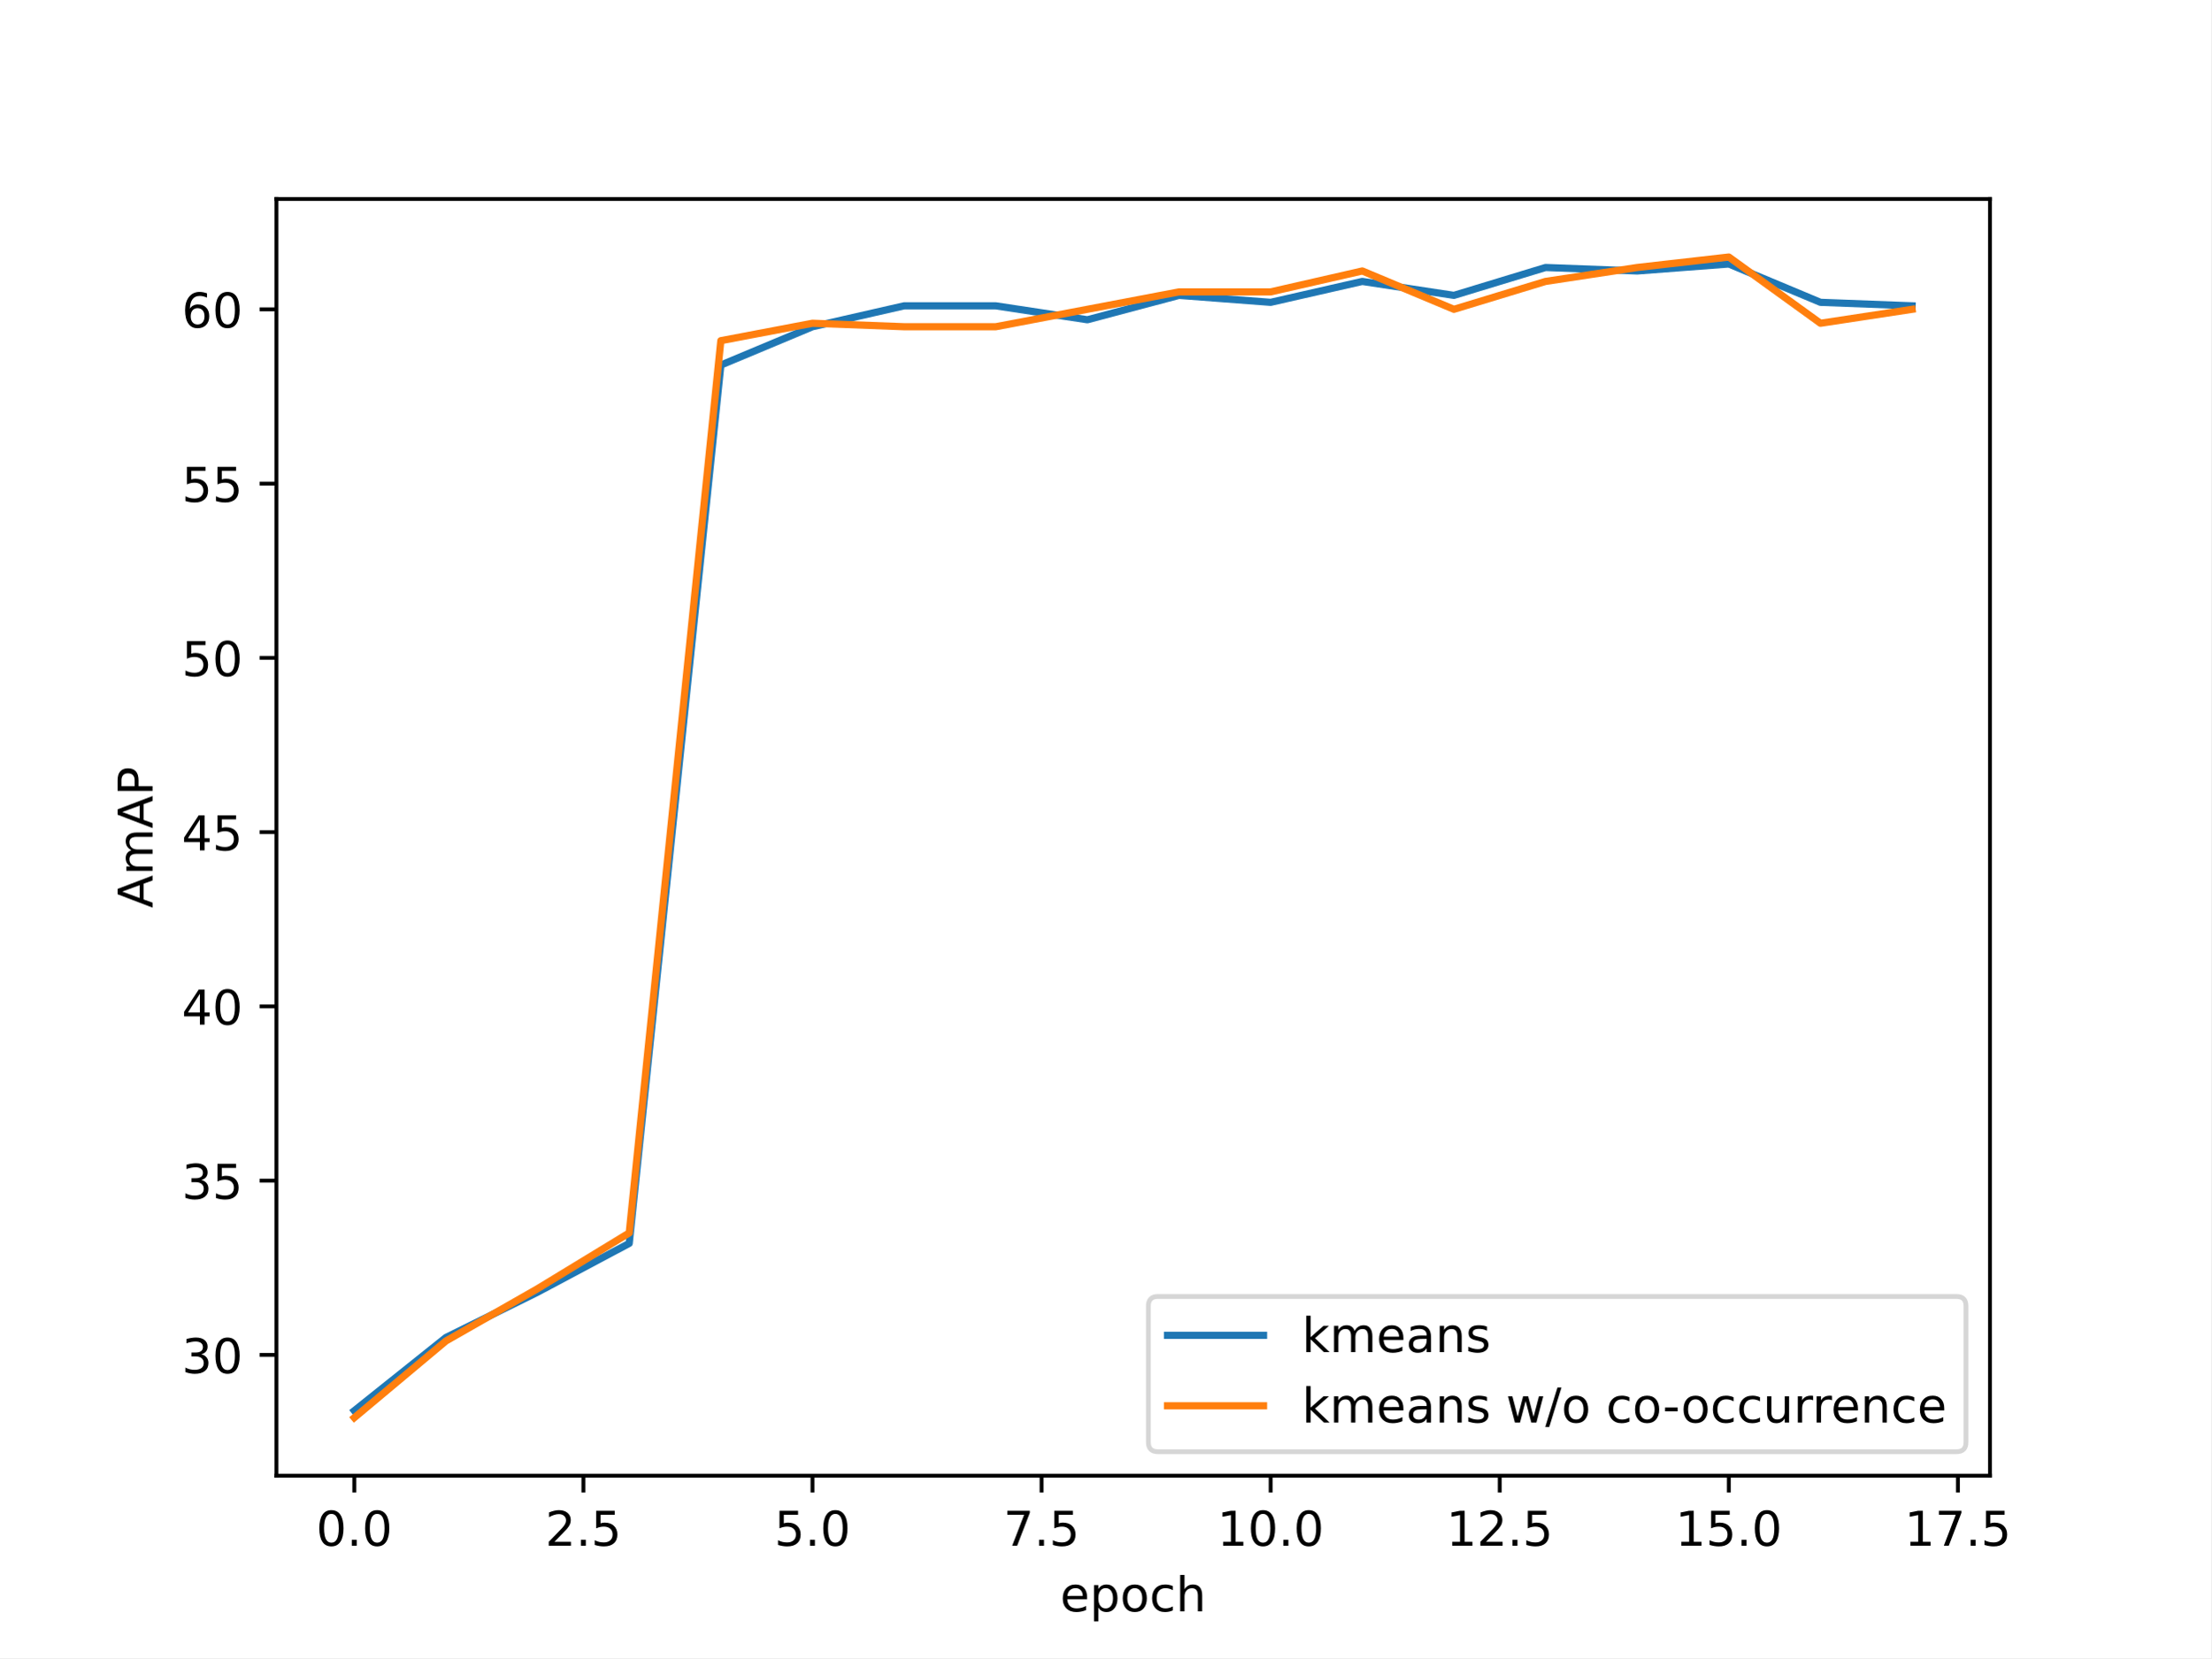
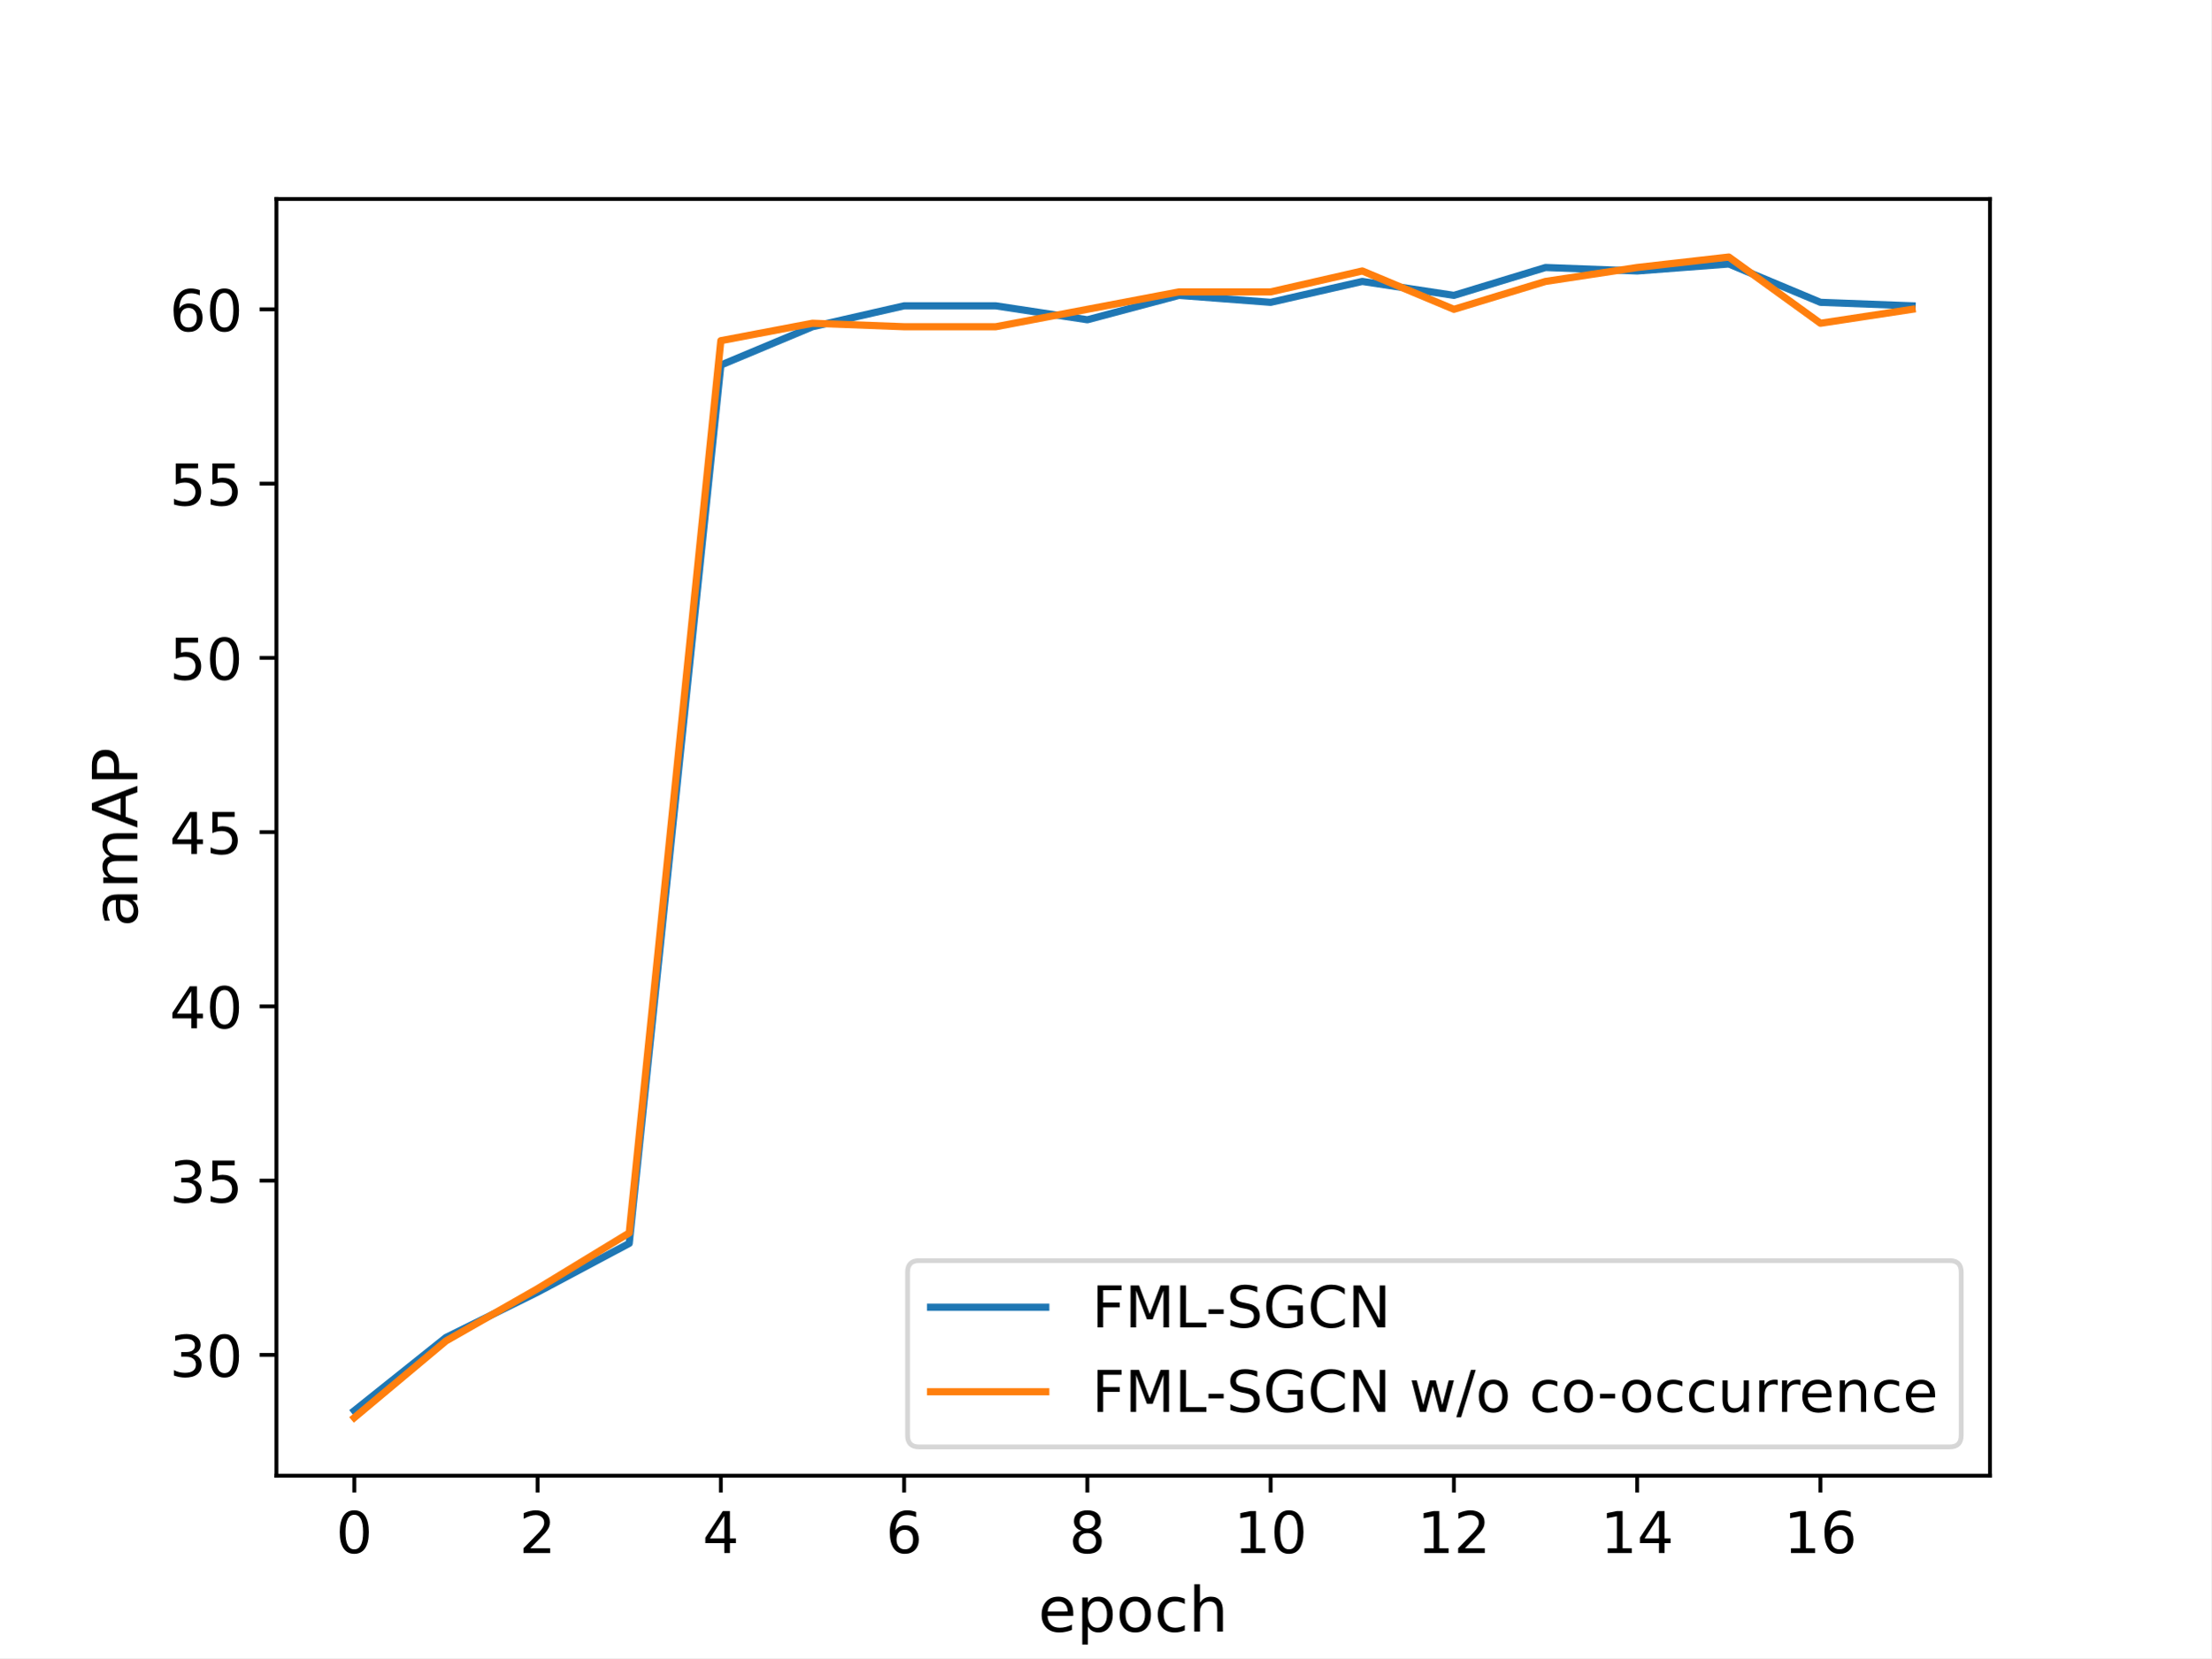
<svg xmlns="http://www.w3.org/2000/svg" xmlns:xlink="http://www.w3.org/1999/xlink" width="460.8pt" height="345.6pt" viewBox="0 0 460.8 345.6" version="1.1">
  <defs>
    <style type="text/css">*{stroke-linejoin: round; stroke-linecap: butt}</style>
  </defs>
  <g id="figure_1">
    <g id="patch_1">
      <path d="M 0 345.6  L 460.8 345.6  L 460.8 0  L 0 0  z " style="fill: #ffffff" />
    </g>
    <g id="axes_1">
      <g id="patch_2">
        <path d="M 57.6 307.584  L 414.72 307.584  L 414.72 41.472  L 57.6 41.472  z " style="fill: #ffffff" />
      </g>
      <g id="matplotlib.axis_1">
        <g id="xtick_1">
          <g id="line2d_1">
            <defs>
-               <path id="m533baf2e7b" d="M 0 0  L 0 3.5  " style="stroke: #000000; stroke-width: 0.8" />
-             </defs>
-             <g>
-               <use xlink:href="#m533baf2e7b" x="73.833" y="307.584" style="stroke: #000000; stroke-width: 0.8" />
+               <path id="m0b4aaafbf6" d="M 0 0  L 0 3.5  " style="stroke: #000000; stroke-width: 0.8" />
+             </defs>
+             <g>
+               <use xlink:href="#m0b4aaafbf6" x="73.833" y="307.584" style="stroke: #000000; stroke-width: 0.8" />
            </g>
          </g>
          <g id="text_1">
-             <g transform="translate(65.88116 322.1824) scale(0.1 -0.1)">
+             <g transform="translate(70.01523 323.7021) scale(0.12 -0.12)">
              <defs>
                <path id="DejaVuSans-30" d="M 2034 4250  Q 1547 4250 1301 3770  Q 1056 3291 1056 2328  Q 1056 1369 1301 889  Q 1547 409 2034 409  Q 2525 409 2770 889  Q 3016 1369 3016 2328  Q 3016 3291 2770 3770  Q 2525 4250 2034 4250  z M 2034 4750  Q 2819 4750 3233 4129  Q 3647 3509 3647 2328  Q 3647 1150 3233 529  Q 2819 -91 2034 -91  Q 1250 -91 836 529  Q 422 1150 422 2328  Q 422 3509 836 4129  Q 1250 4750 2034 4750  z " transform="scale(0.015625)" />
-                 <path id="DejaVuSans-2e" d="M 684 794  L 1344 794  L 1344 0  L 684 0  L 684 794  z " transform="scale(0.015625)" />
              </defs>
              <use xlink:href="#DejaVuSans-30" />
-               <use xlink:href="#DejaVuSans-2e" x="63.623" />
-               <use xlink:href="#DejaVuSans-30" x="95.41" />
            </g>
          </g>
        </g>
        <g id="xtick_2">
          <g id="line2d_2">
            <g>
-               <use xlink:href="#m533baf2e7b" x="121.576" y="307.584" style="stroke: #000000; stroke-width: 0.8" />
+               <use xlink:href="#m0b4aaafbf6" x="112.027" y="307.584" style="stroke: #000000; stroke-width: 0.8" />
            </g>
          </g>
          <g id="text_2">
-             <g transform="translate(113.6245 322.1824) scale(0.1 -0.1)">
+             <g transform="translate(108.2099 323.7021) scale(0.12 -0.12)">
              <defs>
                <path id="DejaVuSans-32" d="M 1228 531  L 3431 531  L 3431 0  L 469 0  L 469 531  Q 828 903 1448 1529  Q 2069 2156 2228 2338  Q 2531 2678 2651 2914  Q 2772 3150 2772 3378  Q 2772 3750 2511 3984  Q 2250 4219 1831 4219  Q 1534 4219 1204 4116  Q 875 4013 500 3803  L 500 4441  Q 881 4594 1212 4672  Q 1544 4750 1819 4750  Q 2544 4750 2975 4387  Q 3406 4025 3406 3419  Q 3406 3131 3298 2873  Q 3191 2616 2906 2266  Q 2828 2175 2409 1742  Q 1991 1309 1228 531  z " transform="scale(0.015625)" />
-                 <path id="DejaVuSans-35" d="M 691 4666  L 3169 4666  L 3169 4134  L 1269 4134  L 1269 2991  Q 1406 3038 1543 3061  Q 1681 3084 1819 3084  Q 2600 3084 3056 2656  Q 3513 2228 3513 1497  Q 3513 744 3044 326  Q 2575 -91 1722 -91  Q 1428 -91 1123 -41  Q 819 9 494 109  L 494 744  Q 775 591 1075 516  Q 1375 441 1709 441  Q 2250 441 2565 725  Q 2881 1009 2881 1497  Q 2881 1984 2565 2268  Q 2250 2553 1709 2553  Q 1456 2553 1204 2497  Q 953 2441 691 2322  L 691 4666  z " transform="scale(0.015625)" />
              </defs>
              <use xlink:href="#DejaVuSans-32" />
-               <use xlink:href="#DejaVuSans-2e" x="63.623" />
-               <use xlink:href="#DejaVuSans-35" x="95.41" />
            </g>
          </g>
        </g>
        <g id="xtick_3">
          <g id="line2d_3">
            <g>
-               <use xlink:href="#m533baf2e7b" x="169.319" y="307.584" style="stroke: #000000; stroke-width: 0.8" />
+               <use xlink:href="#m0b4aaafbf6" x="150.222" y="307.584" style="stroke: #000000; stroke-width: 0.8" />
            </g>
          </g>
          <g id="text_3">
-             <g transform="translate(161.3678 322.1824) scale(0.1 -0.1)">
-               <use xlink:href="#DejaVuSans-35" />
-               <use xlink:href="#DejaVuSans-2e" x="63.623" />
-               <use xlink:href="#DejaVuSans-30" x="95.41" />
+             <g transform="translate(146.4045 323.7021) scale(0.12 -0.12)">
+               <defs>
+                 <path id="DejaVuSans-34" d="M 2419 4116  L 825 1625  L 2419 1625  L 2419 4116  z M 2253 4666  L 3047 4666  L 3047 1625  L 3713 1625  L 3713 1100  L 3047 1100  L 3047 0  L 2419 0  L 2419 1100  L 313 1100  L 313 1709  L 2253 4666  z " transform="scale(0.015625)" />
+               </defs>
+               <use xlink:href="#DejaVuSans-34" />
            </g>
          </g>
        </g>
        <g id="xtick_4">
          <g id="line2d_4">
            <g>
-               <use xlink:href="#m533baf2e7b" x="217.063" y="307.584" style="stroke: #000000; stroke-width: 0.8" />
+               <use xlink:href="#m0b4aaafbf6" x="188.417" y="307.584" style="stroke: #000000; stroke-width: 0.8" />
            </g>
          </g>
          <g id="text_4">
-             <g transform="translate(209.1111 322.1824) scale(0.1 -0.1)">
-               <defs>
-                 <path id="DejaVuSans-37" d="M 525 4666  L 3525 4666  L 3525 4397  L 1831 0  L 1172 0  L 2766 4134  L 525 4134  L 525 4666  z " transform="scale(0.015625)" />
-               </defs>
-               <use xlink:href="#DejaVuSans-37" />
-               <use xlink:href="#DejaVuSans-2e" x="63.623" />
-               <use xlink:href="#DejaVuSans-35" x="95.41" />
+             <g transform="translate(184.5992 323.7021) scale(0.12 -0.12)">
+               <defs>
+                 <path id="DejaVuSans-36" d="M 2113 2584  Q 1688 2584 1439 2293  Q 1191 2003 1191 1497  Q 1191 994 1439 701  Q 1688 409 2113 409  Q 2538 409 2786 701  Q 3034 994 3034 1497  Q 3034 2003 2786 2293  Q 2538 2584 2113 2584  z M 3366 4563  L 3366 3988  Q 3128 4100 2886 4159  Q 2644 4219 2406 4219  Q 1781 4219 1451 3797  Q 1122 3375 1075 2522  Q 1259 2794 1537 2939  Q 1816 3084 2150 3084  Q 2853 3084 3261 2657  Q 3669 2231 3669 1497  Q 3669 778 3244 343  Q 2819 -91 2113 -91  Q 1303 -91 875 529  Q 447 1150 447 2328  Q 447 3434 972 4092  Q 1497 4750 2381 4750  Q 2619 4750 2861 4703  Q 3103 4656 3366 4563  z " transform="scale(0.015625)" />
+               </defs>
+               <use xlink:href="#DejaVuSans-36" />
            </g>
          </g>
        </g>
        <g id="xtick_5">
          <g id="line2d_5">
            <g>
-               <use xlink:href="#m533baf2e7b" x="264.806" y="307.584" style="stroke: #000000; stroke-width: 0.8" />
+               <use xlink:href="#m0b4aaafbf6" x="226.611" y="307.584" style="stroke: #000000; stroke-width: 0.8" />
            </g>
          </g>
          <g id="text_5">
-             <g transform="translate(253.6732 322.1824) scale(0.1 -0.1)">
-               <defs>
-                 <path id="DejaVuSans-31" d="M 794 531  L 1825 531  L 1825 4091  L 703 3866  L 703 4441  L 1819 4666  L 2450 4666  L 2450 531  L 3481 531  L 3481 0  L 794 0  L 794 531  z " transform="scale(0.015625)" />
-               </defs>
-               <use xlink:href="#DejaVuSans-31" />
-               <use xlink:href="#DejaVuSans-30" x="63.623" />
-               <use xlink:href="#DejaVuSans-2e" x="127.246" />
-               <use xlink:href="#DejaVuSans-30" x="159.033" />
+             <g transform="translate(222.7938 323.7021) scale(0.12 -0.12)">
+               <defs>
+                 <path id="DejaVuSans-38" d="M 2034 2216  Q 1584 2216 1326 1975  Q 1069 1734 1069 1313  Q 1069 891 1326 650  Q 1584 409 2034 409  Q 2484 409 2743 651  Q 3003 894 3003 1313  Q 3003 1734 2745 1975  Q 2488 2216 2034 2216  z M 1403 2484  Q 997 2584 770 2862  Q 544 3141 544 3541  Q 544 4100 942 4425  Q 1341 4750 2034 4750  Q 2731 4750 3128 4425  Q 3525 4100 3525 3541  Q 3525 3141 3298 2862  Q 3072 2584 2669 2484  Q 3125 2378 3379 2068  Q 3634 1759 3634 1313  Q 3634 634 3220 271  Q 2806 -91 2034 -91  Q 1263 -91 848 271  Q 434 634 434 1313  Q 434 1759 690 2068  Q 947 2378 1403 2484  z M 1172 3481  Q 1172 3119 1398 2916  Q 1625 2713 2034 2713  Q 2441 2713 2670 2916  Q 2900 3119 2900 3481  Q 2900 3844 2670 4047  Q 2441 4250 2034 4250  Q 1625 4250 1398 4047  Q 1172 3844 1172 3481  z " transform="scale(0.015625)" />
+               </defs>
+               <use xlink:href="#DejaVuSans-38" />
            </g>
          </g>
        </g>
        <g id="xtick_6">
          <g id="line2d_6">
            <g>
-               <use xlink:href="#m533baf2e7b" x="312.549" y="307.584" style="stroke: #000000; stroke-width: 0.8" />
+               <use xlink:href="#m0b4aaafbf6" x="264.806" y="307.584" style="stroke: #000000; stroke-width: 0.8" />
            </g>
          </g>
          <g id="text_6">
-             <g transform="translate(301.4165 322.1824) scale(0.1 -0.1)">
+             <g transform="translate(257.171 323.7021) scale(0.12 -0.12)">
+               <defs>
+                 <path id="DejaVuSans-31" d="M 794 531  L 1825 531  L 1825 4091  L 703 3866  L 703 4441  L 1819 4666  L 2450 4666  L 2450 531  L 3481 531  L 3481 0  L 794 0  L 794 531  z " transform="scale(0.015625)" />
+               </defs>
+               <use xlink:href="#DejaVuSans-31" />
+               <use xlink:href="#DejaVuSans-30" x="63.623" />
+             </g>
+           </g>
+         </g>
+         <g id="xtick_7">
+           <g id="line2d_7">
+             <g>
+               <use xlink:href="#m0b4aaafbf6" x="303.001" y="307.584" style="stroke: #000000; stroke-width: 0.8" />
+             </g>
+           </g>
+           <g id="text_7">
+             <g transform="translate(295.3656 323.7021) scale(0.12 -0.12)">
              <use xlink:href="#DejaVuSans-31" />
              <use xlink:href="#DejaVuSans-32" x="63.623" />
-               <use xlink:href="#DejaVuSans-2e" x="127.246" />
-               <use xlink:href="#DejaVuSans-35" x="159.033" />
-             </g>
-           </g>
-         </g>
-         <g id="xtick_7">
-           <g id="line2d_7">
-             <g>
-               <use xlink:href="#m533baf2e7b" x="360.293" y="307.584" style="stroke: #000000; stroke-width: 0.8" />
-             </g>
-           </g>
-           <g id="text_7">
-             <g transform="translate(349.1598 322.1824) scale(0.1 -0.1)">
-               <use xlink:href="#DejaVuSans-31" />
-               <use xlink:href="#DejaVuSans-35" x="63.623" />
-               <use xlink:href="#DejaVuSans-2e" x="127.246" />
-               <use xlink:href="#DejaVuSans-30" x="159.033" />
            </g>
          </g>
        </g>
        <g id="xtick_8">
          <g id="line2d_8">
            <g>
-               <use xlink:href="#m533baf2e7b" x="408.036" y="307.584" style="stroke: #000000; stroke-width: 0.8" />
+               <use xlink:href="#m0b4aaafbf6" x="341.195" y="307.584" style="stroke: #000000; stroke-width: 0.8" />
            </g>
          </g>
          <g id="text_8">
-             <g transform="translate(396.9031 322.1824) scale(0.1 -0.1)">
+             <g transform="translate(333.5603 323.7021) scale(0.12 -0.12)">
              <use xlink:href="#DejaVuSans-31" />
-               <use xlink:href="#DejaVuSans-37" x="63.623" />
-               <use xlink:href="#DejaVuSans-2e" x="127.246" />
-               <use xlink:href="#DejaVuSans-35" x="159.033" />
-             </g>
-           </g>
-         </g>
-         <g id="text_9">
-           <g transform="translate(220.9319 335.8606) scale(0.1 -0.1)">
+               <use xlink:href="#DejaVuSans-34" x="63.623" />
+             </g>
+           </g>
+         </g>
+         <g id="xtick_9">
+           <g id="line2d_9">
+             <g>
+               <use xlink:href="#m0b4aaafbf6" x="379.39" y="307.584" style="stroke: #000000; stroke-width: 0.8" />
+             </g>
+           </g>
+           <g id="text_9">
+             <g transform="translate(371.7549 323.7021) scale(0.12 -0.12)">
+               <use xlink:href="#DejaVuSans-31" />
+               <use xlink:href="#DejaVuSans-36" x="63.623" />
+             </g>
+           </g>
+         </g>
+         <g id="text_10">
+           <g transform="translate(216.3634 340.0757) scale(0.13 -0.13)">
            <defs>
              <path id="DejaVuSans-65" d="M 3597 1894  L 3597 1613  L 953 1613  Q 991 1019 1311 708  Q 1631 397 2203 397  Q 2534 397 2845 478  Q 3156 559 3463 722  L 3463 178  Q 3153 47 2828 -22  Q 2503 -91 2169 -91  Q 1331 -91 842 396  Q 353 884 353 1716  Q 353 2575 817 3079  Q 1281 3584 2069 3584  Q 2775 3584 3186 3129  Q 3597 2675 3597 1894  z M 3022 2063  Q 3016 2534 2758 2815  Q 2500 3097 2075 3097  Q 1594 3097 1305 2825  Q 1016 2553 972 2059  L 3022 2063  z " transform="scale(0.015625)" />
              <path id="DejaVuSans-70" d="M 1159 525  L 1159 -1331  L 581 -1331  L 581 3500  L 1159 3500  L 1159 2969  Q 1341 3281 1617 3432  Q 1894 3584 2278 3584  Q 2916 3584 3314 3078  Q 3713 2572 3713 1747  Q 3713 922 3314 415  Q 2916 -91 2278 -91  Q 1894 -91 1617 61  Q 1341 213 1159 525  z M 3116 1747  Q 3116 2381 2855 2742  Q 2594 3103 2138 3103  Q 1681 3103 1420 2742  Q 1159 2381 1159 1747  Q 1159 1113 1420 752  Q 1681 391 2138 391  Q 2594 391 2855 752  Q 3116 1113 3116 1747  z " transform="scale(0.015625)" />
              <path id="DejaVuSans-6f" d="M 1959 3097  Q 1497 3097 1228 2736  Q 959 2375 959 1747  Q 959 1119 1226 758  Q 1494 397 1959 397  Q 2419 397 2687 759  Q 2956 1122 2956 1747  Q 2956 2369 2687 2733  Q 2419 3097 1959 3097  z M 1959 3584  Q 2709 3584 3137 3096  Q 3566 2609 3566 1747  Q 3566 888 3137 398  Q 2709 -91 1959 -91  Q 1206 -91 779 398  Q 353 888 353 1747  Q 353 2609 779 3096  Q 1206 3584 1959 3584  z " transform="scale(0.015625)" />
              <path id="DejaVuSans-63" d="M 3122 3366  L 3122 2828  Q 2878 2963 2633 3030  Q 2388 3097 2138 3097  Q 1578 3097 1268 2742  Q 959 2388 959 1747  Q 959 1106 1268 751  Q 1578 397 2138 397  Q 2388 397 2633 464  Q 2878 531 3122 666  L 3122 134  Q 2881 22 2623 -34  Q 2366 -91 2075 -91  Q 1284 -91 818 406  Q 353 903 353 1747  Q 353 2603 823 3093  Q 1294 3584 2113 3584  Q 2378 3584 2631 3529  Q 2884 3475 3122 3366  z " transform="scale(0.015625)" />
              <path id="DejaVuSans-68" d="M 3513 2113  L 3513 0  L 2938 0  L 2938 2094  Q 2938 2591 2744 2837  Q 2550 3084 2163 3084  Q 1697 3084 1428 2787  Q 1159 2491 1159 1978  L 1159 0  L 581 0  L 581 4863  L 1159 4863  L 1159 2956  Q 1366 3272 1645 3428  Q 1925 3584 2291 3584  Q 2894 3584 3203 3211  Q 3513 2838 3513 2113  z " transform="scale(0.015625)" />
            </defs>
            <use xlink:href="#DejaVuSans-65" />
            <use xlink:href="#DejaVuSans-70" x="61.523" />
            <use xlink:href="#DejaVuSans-6f" x="125" />
            <use xlink:href="#DejaVuSans-63" x="186.182" />
            <use xlink:href="#DejaVuSans-68" x="241.162" />
          </g>
        </g>
      </g>
      <g id="matplotlib.axis_2">
        <g id="ytick_1">
-           <g id="line2d_9">
-             <defs>
-               <path id="me7abb9dec9" d="M 0 0  L -3.5 0  " style="stroke: #000000; stroke-width: 0.8" />
-             </defs>
-             <g>
-               <use xlink:href="#me7abb9dec9" x="57.6" y="282.411" style="stroke: #000000; stroke-width: 0.8" />
-             </g>
-           </g>
-           <g id="text_10">
-             <g transform="translate(37.875 286.2105) scale(0.1 -0.1)">
+           <g id="line2d_10">
+             <defs>
+               <path id="mbaae2d61a2" d="M 0 0  L -3.5 0  " style="stroke: #000000; stroke-width: 0.8" />
+             </defs>
+             <g>
+               <use xlink:href="#mbaae2d61a2" x="57.6" y="282.411" style="stroke: #000000; stroke-width: 0.8" />
+             </g>
+           </g>
+           <g id="text_11">
+             <g transform="translate(35.33 286.9703) scale(0.12 -0.12)">
              <defs>
                <path id="DejaVuSans-33" d="M 2597 2516  Q 3050 2419 3304 2112  Q 3559 1806 3559 1356  Q 3559 666 3084 287  Q 2609 -91 1734 -91  Q 1441 -91 1130 -33  Q 819 25 488 141  L 488 750  Q 750 597 1062 519  Q 1375 441 1716 441  Q 2309 441 2620 675  Q 2931 909 2931 1356  Q 2931 1769 2642 2001  Q 2353 2234 1838 2234  L 1294 2234  L 1294 2753  L 1863 2753  Q 2328 2753 2575 2939  Q 2822 3125 2822 3475  Q 2822 3834 2567 4026  Q 2313 4219 1838 4219  Q 1578 4219 1281 4162  Q 984 4106 628 3988  L 628 4550  Q 988 4650 1302 4700  Q 1616 4750 1894 4750  Q 2613 4750 3031 4423  Q 3450 4097 3450 3541  Q 3450 3153 3228 2886  Q 3006 2619 2597 2516  z " transform="scale(0.015625)" />
              </defs>
              <use xlink:href="#DejaVuSans-33" />
              <use xlink:href="#DejaVuSans-30" x="63.623" />
            </g>
          </g>
        </g>
        <g id="ytick_2">
-           <g id="line2d_10">
-             <g>
-               <use xlink:href="#me7abb9dec9" x="57.6" y="246.087" style="stroke: #000000; stroke-width: 0.8" />
-             </g>
-           </g>
-           <g id="text_11">
-             <g transform="translate(37.875 249.8861) scale(0.1 -0.1)">
+           <g id="line2d_11">
+             <g>
+               <use xlink:href="#mbaae2d61a2" x="57.6" y="246.087" style="stroke: #000000; stroke-width: 0.8" />
+             </g>
+           </g>
+           <g id="text_12">
+             <g transform="translate(35.33 250.646) scale(0.12 -0.12)">
+               <defs>
+                 <path id="DejaVuSans-35" d="M 691 4666  L 3169 4666  L 3169 4134  L 1269 4134  L 1269 2991  Q 1406 3038 1543 3061  Q 1681 3084 1819 3084  Q 2600 3084 3056 2656  Q 3513 2228 3513 1497  Q 3513 744 3044 326  Q 2575 -91 1722 -91  Q 1428 -91 1123 -41  Q 819 9 494 109  L 494 744  Q 775 591 1075 516  Q 1375 441 1709 441  Q 2250 441 2565 725  Q 2881 1009 2881 1497  Q 2881 1984 2565 2268  Q 2250 2553 1709 2553  Q 1456 2553 1204 2497  Q 953 2441 691 2322  L 691 4666  z " transform="scale(0.015625)" />
+               </defs>
              <use xlink:href="#DejaVuSans-33" />
              <use xlink:href="#DejaVuSans-35" x="63.623" />
            </g>
          </g>
        </g>
        <g id="ytick_3">
-           <g id="line2d_11">
-             <g>
-               <use xlink:href="#me7abb9dec9" x="57.6" y="209.763" style="stroke: #000000; stroke-width: 0.8" />
-             </g>
-           </g>
-           <g id="text_12">
-             <g transform="translate(37.875 213.5618) scale(0.1 -0.1)">
-               <defs>
-                 <path id="DejaVuSans-34" d="M 2419 4116  L 825 1625  L 2419 1625  L 2419 4116  z M 2253 4666  L 3047 4666  L 3047 1625  L 3713 1625  L 3713 1100  L 3047 1100  L 3047 0  L 2419 0  L 2419 1100  L 313 1100  L 313 1709  L 2253 4666  z " transform="scale(0.015625)" />
-               </defs>
+           <g id="line2d_12">
+             <g>
+               <use xlink:href="#mbaae2d61a2" x="57.6" y="209.763" style="stroke: #000000; stroke-width: 0.8" />
+             </g>
+           </g>
+           <g id="text_13">
+             <g transform="translate(35.33 214.3217) scale(0.12 -0.12)">
              <use xlink:href="#DejaVuSans-34" />
              <use xlink:href="#DejaVuSans-30" x="63.623" />
            </g>
          </g>
        </g>
        <g id="ytick_4">
-           <g id="line2d_12">
-             <g>
-               <use xlink:href="#me7abb9dec9" x="57.6" y="173.438" style="stroke: #000000; stroke-width: 0.8" />
-             </g>
-           </g>
-           <g id="text_13">
-             <g transform="translate(37.875 177.2375) scale(0.1 -0.1)">
+           <g id="line2d_13">
+             <g>
+               <use xlink:href="#mbaae2d61a2" x="57.6" y="173.438" style="stroke: #000000; stroke-width: 0.8" />
+             </g>
+           </g>
+           <g id="text_14">
+             <g transform="translate(35.33 177.9973) scale(0.12 -0.12)">
              <use xlink:href="#DejaVuSans-34" />
              <use xlink:href="#DejaVuSans-35" x="63.623" />
            </g>
          </g>
        </g>
        <g id="ytick_5">
-           <g id="line2d_13">
-             <g>
-               <use xlink:href="#me7abb9dec9" x="57.6" y="137.114" style="stroke: #000000; stroke-width: 0.8" />
-             </g>
-           </g>
-           <g id="text_14">
-             <g transform="translate(37.875 140.9132) scale(0.1 -0.1)">
+           <g id="line2d_14">
+             <g>
+               <use xlink:href="#mbaae2d61a2" x="57.6" y="137.114" style="stroke: #000000; stroke-width: 0.8" />
+             </g>
+           </g>
+           <g id="text_15">
+             <g transform="translate(35.33 141.673) scale(0.12 -0.12)">
              <use xlink:href="#DejaVuSans-35" />
              <use xlink:href="#DejaVuSans-30" x="63.623" />
            </g>
          </g>
        </g>
        <g id="ytick_6">
-           <g id="line2d_14">
-             <g>
-               <use xlink:href="#me7abb9dec9" x="57.6" y="100.79" style="stroke: #000000; stroke-width: 0.8" />
-             </g>
-           </g>
-           <g id="text_15">
-             <g transform="translate(37.875 104.5888) scale(0.1 -0.1)">
+           <g id="line2d_15">
+             <g>
+               <use xlink:href="#mbaae2d61a2" x="57.6" y="100.79" style="stroke: #000000; stroke-width: 0.8" />
+             </g>
+           </g>
+           <g id="text_16">
+             <g transform="translate(35.33 105.3487) scale(0.12 -0.12)">
              <use xlink:href="#DejaVuSans-35" />
              <use xlink:href="#DejaVuSans-35" x="63.623" />
            </g>
          </g>
        </g>
        <g id="ytick_7">
-           <g id="line2d_15">
-             <g>
-               <use xlink:href="#me7abb9dec9" x="57.6" y="64.465" style="stroke: #000000; stroke-width: 0.8" />
-             </g>
-           </g>
-           <g id="text_16">
-             <g transform="translate(37.875 68.26452) scale(0.1 -0.1)">
-               <defs>
-                 <path id="DejaVuSans-36" d="M 2113 2584  Q 1688 2584 1439 2293  Q 1191 2003 1191 1497  Q 1191 994 1439 701  Q 1688 409 2113 409  Q 2538 409 2786 701  Q 3034 994 3034 1497  Q 3034 2003 2786 2293  Q 2538 2584 2113 2584  z M 3366 4563  L 3366 3988  Q 3128 4100 2886 4159  Q 2644 4219 2406 4219  Q 1781 4219 1451 3797  Q 1122 3375 1075 2522  Q 1259 2794 1537 2939  Q 1816 3084 2150 3084  Q 2853 3084 3261 2657  Q 3669 2231 3669 1497  Q 3669 778 3244 343  Q 2819 -91 2113 -91  Q 1303 -91 875 529  Q 447 1150 447 2328  Q 447 3434 972 4092  Q 1497 4750 2381 4750  Q 2619 4750 2861 4703  Q 3103 4656 3366 4563  z " transform="scale(0.015625)" />
-               </defs>
+           <g id="line2d_16">
+             <g>
+               <use xlink:href="#mbaae2d61a2" x="57.6" y="64.465" style="stroke: #000000; stroke-width: 0.8" />
+             </g>
+           </g>
+           <g id="text_17">
+             <g transform="translate(35.33 69.02436) scale(0.12 -0.12)">
              <use xlink:href="#DejaVuSans-36" />
              <use xlink:href="#DejaVuSans-30" x="63.623" />
            </g>
          </g>
        </g>
-         <g id="text_17">
-           <g transform="translate(31.79531 189.2538) rotate(-90) scale(0.1 -0.1)">
-             <defs>
+         <g id="text_18">
+           <g transform="translate(28.62641 193.2084) rotate(-90) scale(0.13 -0.13)">
+             <defs>
+               <path id="DejaVuSans-61" d="M 2194 1759  Q 1497 1759 1228 1600  Q 959 1441 959 1056  Q 959 750 1161 570  Q 1363 391 1709 391  Q 2188 391 2477 730  Q 2766 1069 2766 1631  L 2766 1759  L 2194 1759  z M 3341 1997  L 3341 0  L 2766 0  L 2766 531  Q 2569 213 2275 61  Q 1981 -91 1556 -91  Q 1019 -91 701 211  Q 384 513 384 1019  Q 384 1609 779 1909  Q 1175 2209 1959 2209  L 2766 2209  L 2766 2266  Q 2766 2663 2505 2880  Q 2244 3097 1772 3097  Q 1472 3097 1187 3025  Q 903 2953 641 2809  L 641 3341  Q 956 3463 1253 3523  Q 1550 3584 1831 3584  Q 2591 3584 2966 3190  Q 3341 2797 3341 1997  z " transform="scale(0.015625)" />
+               <path id="DejaVuSans-6d" d="M 3328 2828  Q 3544 3216 3844 3400  Q 4144 3584 4550 3584  Q 5097 3584 5394 3201  Q 5691 2819 5691 2113  L 5691 0  L 5113 0  L 5113 2094  Q 5113 2597 4934 2840  Q 4756 3084 4391 3084  Q 3944 3084 3684 2787  Q 3425 2491 3425 1978  L 3425 0  L 2847 0  L 2847 2094  Q 2847 2600 2669 2842  Q 2491 3084 2119 3084  Q 1678 3084 1418 2786  Q 1159 2488 1159 1978  L 1159 0  L 581 0  L 581 3500  L 1159 3500  L 1159 2956  Q 1356 3278 1631 3431  Q 1906 3584 2284 3584  Q 2666 3584 2933 3390  Q 3200 3197 3328 2828  z " transform="scale(0.015625)" />
              <path id="DejaVuSans-41" d="M 2188 4044  L 1331 1722  L 3047 1722  L 2188 4044  z M 1831 4666  L 2547 4666  L 4325 0  L 3669 0  L 3244 1197  L 1141 1197  L 716 0  L 50 0  L 1831 4666  z " transform="scale(0.015625)" />
-               <path id="DejaVuSans-6d" d="M 3328 2828  Q 3544 3216 3844 3400  Q 4144 3584 4550 3584  Q 5097 3584 5394 3201  Q 5691 2819 5691 2113  L 5691 0  L 5113 0  L 5113 2094  Q 5113 2597 4934 2840  Q 4756 3084 4391 3084  Q 3944 3084 3684 2787  Q 3425 2491 3425 1978  L 3425 0  L 2847 0  L 2847 2094  Q 2847 2600 2669 2842  Q 2491 3084 2119 3084  Q 1678 3084 1418 2786  Q 1159 2488 1159 1978  L 1159 0  L 581 0  L 581 3500  L 1159 3500  L 1159 2956  Q 1356 3278 1631 3431  Q 1906 3584 2284 3584  Q 2666 3584 2933 3390  Q 3200 3197 3328 2828  z " transform="scale(0.015625)" />
              <path id="DejaVuSans-50" d="M 1259 4147  L 1259 2394  L 2053 2394  Q 2494 2394 2734 2622  Q 2975 2850 2975 3272  Q 2975 3691 2734 3919  Q 2494 4147 2053 4147  L 1259 4147  z M 628 4666  L 2053 4666  Q 2838 4666 3239 4311  Q 3641 3956 3641 3272  Q 3641 2581 3239 2228  Q 2838 1875 2053 1875  L 1259 1875  L 1259 0  L 628 0  L 628 4666  z " transform="scale(0.015625)" />
            </defs>
-             <use xlink:href="#DejaVuSans-41" />
-             <use xlink:href="#DejaVuSans-6d" x="68.408" />
-             <use xlink:href="#DejaVuSans-41" x="165.82" />
-             <use xlink:href="#DejaVuSans-50" x="234.229" />
-           </g>
-         </g>
-       </g>
-       <g id="line2d_16">
-         <path d="M 73.833 294.035  L 92.93 278.779  L 112.027 269.334  L 131.125 259.164  L 150.222 76.089  L 169.319 68.098  L 188.417 63.739  L 207.514 63.739  L 226.611 66.645  L 245.709 61.559  L 264.806 63.012  L 283.903 58.653  L 303.001 61.559  L 322.098 55.747  L 341.195 56.474  L 360.293 55.021  L 379.39 63.012  L 398.487 63.739  " clip-path="url(#p263e456339)" style="fill: none; stroke: #1f77b4; stroke-width: 1.5; stroke-linecap: square" />
+             <use xlink:href="#DejaVuSans-61" />
+             <use xlink:href="#DejaVuSans-6d" x="61.279" />
+             <use xlink:href="#DejaVuSans-41" x="158.691" />
+             <use xlink:href="#DejaVuSans-50" x="227.1" />
+           </g>
+         </g>
      </g>
      <g id="line2d_17">
-         <path d="M 73.833 295.488  L 92.93 279.505  L 112.027 268.608  L 131.125 256.984  L 150.222 71.004  L 169.319 67.371  L 188.417 68.098  L 207.514 68.098  L 226.611 64.465  L 245.709 60.833  L 264.806 60.833  L 283.903 56.474  L 303.001 64.465  L 322.098 58.653  L 341.195 55.747  L 360.293 53.568  L 379.39 67.371  L 398.487 64.465  " clip-path="url(#p263e456339)" style="fill: none; stroke: #ff7f0e; stroke-width: 1.5; stroke-linecap: square" />
+         <path d="M 73.833 294.035  L 92.93 278.779  L 112.027 269.334  L 131.125 259.164  L 150.222 76.089  L 169.319 68.098  L 188.417 63.739  L 207.514 63.739  L 226.611 66.645  L 245.709 61.559  L 264.806 63.012  L 283.903 58.653  L 303.001 61.559  L 322.098 55.747  L 341.195 56.474  L 360.293 55.021  L 379.39 63.012  L 398.487 63.739  " clip-path="url(#p66f34a7589)" style="fill: none; stroke: #1f77b4; stroke-width: 1.5; stroke-linecap: square" />
+       </g>
+       <g id="line2d_18">
+         <path d="M 73.833 295.488  L 92.93 279.505  L 112.027 268.608  L 131.125 256.984  L 150.222 71.004  L 169.319 67.371  L 188.417 68.098  L 207.514 68.098  L 226.611 64.465  L 245.709 60.833  L 264.806 60.833  L 283.903 56.474  L 303.001 64.465  L 322.098 58.653  L 341.195 55.747  L 360.293 53.568  L 379.39 67.371  L 398.487 64.465  " clip-path="url(#p66f34a7589)" style="fill: none; stroke: #ff7f0e; stroke-width: 1.5; stroke-linecap: square" />
      </g>
      <g id="patch_3">
        <path d="M 57.6 307.584  L 57.6 41.472  " style="fill: none; stroke: #000000; stroke-width: 0.8; stroke-linejoin: miter; stroke-linecap: square" />
      </g>
      <g id="patch_4">
        <path d="M 414.72 307.584  L 414.72 41.472  " style="fill: none; stroke: #000000; stroke-width: 0.8; stroke-linejoin: miter; stroke-linecap: square" />
      </g>
      <g id="patch_5">
        <path d="M 57.6 307.584  L 414.72 307.584  " style="fill: none; stroke: #000000; stroke-width: 0.8; stroke-linejoin: miter; stroke-linecap: square" />
      </g>
      <g id="patch_6">
        <path d="M 57.6 41.472  L 414.72 41.472  " style="fill: none; stroke: #000000; stroke-width: 0.8; stroke-linejoin: miter; stroke-linecap: square" />
      </g>
      <g id="legend_1">
        <g id="patch_7">
-           <path d="M 241.322 302.584  L 407.72 302.584  Q 409.72 302.584 409.72 300.584  L 409.72 272.228  Q 409.72 270.228 407.72 270.228  L 241.322 270.228  Q 239.322 270.228 239.322 272.228  L 239.322 300.584  Q 239.322 302.584 241.322 302.584  z " style="fill: #ffffff; opacity: 0.8; stroke: #cccccc; stroke-linejoin: miter" />
-         </g>
-         <g id="line2d_18">
-           <path d="M 243.322 278.326  L 253.322 278.326  L 263.322 278.326  " style="fill: none; stroke: #1f77b4; stroke-width: 1.5; stroke-linecap: square" />
-         </g>
-         <g id="text_18">
-           <g transform="translate(271.3216 281.8262) scale(0.1 -0.1)">
-             <defs>
-               <path id="DejaVuSans-6b" d="M 581 4863  L 1159 4863  L 1159 1991  L 2875 3500  L 3609 3500  L 1753 1863  L 3688 0  L 2938 0  L 1159 1709  L 1159 0  L 581 0  L 581 4863  z " transform="scale(0.015625)" />
-               <path id="DejaVuSans-61" d="M 2194 1759  Q 1497 1759 1228 1600  Q 959 1441 959 1056  Q 959 750 1161 570  Q 1363 391 1709 391  Q 2188 391 2477 730  Q 2766 1069 2766 1631  L 2766 1759  L 2194 1759  z M 3341 1997  L 3341 0  L 2766 0  L 2766 531  Q 2569 213 2275 61  Q 1981 -91 1556 -91  Q 1019 -91 701 211  Q 384 513 384 1019  Q 384 1609 779 1909  Q 1175 2209 1959 2209  L 2766 2209  L 2766 2266  Q 2766 2663 2505 2880  Q 2244 3097 1772 3097  Q 1472 3097 1187 3025  Q 903 2953 641 2809  L 641 3341  Q 956 3463 1253 3523  Q 1550 3584 1831 3584  Q 2591 3584 2966 3190  Q 3341 2797 3341 1997  z " transform="scale(0.015625)" />
-               <path id="DejaVuSans-6e" d="M 3513 2113  L 3513 0  L 2938 0  L 2938 2094  Q 2938 2591 2744 2837  Q 2550 3084 2163 3084  Q 1697 3084 1428 2787  Q 1159 2491 1159 1978  L 1159 0  L 581 0  L 581 3500  L 1159 3500  L 1159 2956  Q 1366 3272 1645 3428  Q 1925 3584 2291 3584  Q 2894 3584 3203 3211  Q 3513 2838 3513 2113  z " transform="scale(0.015625)" />
-               <path id="DejaVuSans-73" d="M 2834 3397  L 2834 2853  Q 2591 2978 2328 3040  Q 2066 3103 1784 3103  Q 1356 3103 1142 2972  Q 928 2841 928 2578  Q 928 2378 1081 2264  Q 1234 2150 1697 2047  L 1894 2003  Q 2506 1872 2764 1633  Q 3022 1394 3022 966  Q 3022 478 2636 193  Q 2250 -91 1575 -91  Q 1294 -91 989 -36  Q 684 19 347 128  L 347 722  Q 666 556 975 473  Q 1284 391 1588 391  Q 1994 391 2212 530  Q 2431 669 2431 922  Q 2431 1156 2273 1281  Q 2116 1406 1581 1522  L 1381 1569  Q 847 1681 609 1914  Q 372 2147 372 2553  Q 372 3047 722 3315  Q 1072 3584 1716 3584  Q 2034 3584 2315 3537  Q 2597 3491 2834 3397  z " transform="scale(0.015625)" />
-             </defs>
-             <use xlink:href="#DejaVuSans-6b" />
-             <use xlink:href="#DejaVuSans-6d" x="57.91" />
-             <use xlink:href="#DejaVuSans-65" x="155.322" />
-             <use xlink:href="#DejaVuSans-61" x="216.846" />
-             <use xlink:href="#DejaVuSans-6e" x="278.125" />
-             <use xlink:href="#DejaVuSans-73" x="341.504" />
-           </g>
+           <path d="M 191.539 301.584  L 406.32 301.584  Q 408.72 301.584 408.72 299.184  L 408.72 265.156  Q 408.72 262.757 406.32 262.757  L 191.539 262.757  Q 189.139 262.757 189.139 265.156  L 189.139 299.184  Q 189.139 301.584 191.539 301.584  z " style="fill: #ffffff; opacity: 0.8; stroke: #cccccc; stroke-linejoin: miter" />
        </g>
        <g id="line2d_19">
-           <path d="M 243.322 293.004  L 253.322 293.004  L 263.322 293.004  " style="fill: none; stroke: #ff7f0e; stroke-width: 1.5; stroke-linecap: square" />
+           <path d="M 193.939 272.475  L 205.939 272.475  L 217.939 272.475  " style="fill: none; stroke: #1f77b4; stroke-width: 1.5; stroke-linecap: square" />
        </g>
        <g id="text_19">
-           <g transform="translate(271.3216 296.5043) scale(0.1 -0.1)">
+           <g transform="translate(227.5387 276.6746) scale(0.12 -0.12)">
+             <defs>
+               <path id="DejaVuSans-46" d="M 628 4666  L 3309 4666  L 3309 4134  L 1259 4134  L 1259 2759  L 3109 2759  L 3109 2228  L 1259 2228  L 1259 0  L 628 0  L 628 4666  z " transform="scale(0.015625)" />
+               <path id="DejaVuSans-4d" d="M 628 4666  L 1569 4666  L 2759 1491  L 3956 4666  L 4897 4666  L 4897 0  L 4281 0  L 4281 4097  L 3078 897  L 2444 897  L 1241 4097  L 1241 0  L 628 0  L 628 4666  z " transform="scale(0.015625)" />
+               <path id="DejaVuSans-4c" d="M 628 4666  L 1259 4666  L 1259 531  L 3531 531  L 3531 0  L 628 0  L 628 4666  z " transform="scale(0.015625)" />
+               <path id="DejaVuSans-2d" d="M 313 2009  L 1997 2009  L 1997 1497  L 313 1497  L 313 2009  z " transform="scale(0.015625)" />
+               <path id="DejaVuSans-53" d="M 3425 4513  L 3425 3897  Q 3066 4069 2747 4153  Q 2428 4238 2131 4238  Q 1616 4238 1336 4038  Q 1056 3838 1056 3469  Q 1056 3159 1242 3001  Q 1428 2844 1947 2747  L 2328 2669  Q 3034 2534 3370 2195  Q 3706 1856 3706 1288  Q 3706 609 3251 259  Q 2797 -91 1919 -91  Q 1588 -91 1214 -16  Q 841 59 441 206  L 441 856  Q 825 641 1194 531  Q 1563 422 1919 422  Q 2459 422 2753 634  Q 3047 847 3047 1241  Q 3047 1584 2836 1778  Q 2625 1972 2144 2069  L 1759 2144  Q 1053 2284 737 2584  Q 422 2884 422 3419  Q 422 4038 858 4394  Q 1294 4750 2059 4750  Q 2388 4750 2728 4690  Q 3069 4631 3425 4513  z " transform="scale(0.015625)" />
+               <path id="DejaVuSans-47" d="M 3809 666  L 3809 1919  L 2778 1919  L 2778 2438  L 4434 2438  L 4434 434  Q 4069 175 3628 42  Q 3188 -91 2688 -91  Q 1594 -91 976 548  Q 359 1188 359 2328  Q 359 3472 976 4111  Q 1594 4750 2688 4750  Q 3144 4750 3555 4637  Q 3966 4525 4313 4306  L 4313 3634  Q 3963 3931 3569 4081  Q 3175 4231 2741 4231  Q 1884 4231 1454 3753  Q 1025 3275 1025 2328  Q 1025 1384 1454 906  Q 1884 428 2741 428  Q 3075 428 3337 486  Q 3600 544 3809 666  z " transform="scale(0.015625)" />
+               <path id="DejaVuSans-43" d="M 4122 4306  L 4122 3641  Q 3803 3938 3442 4084  Q 3081 4231 2675 4231  Q 1875 4231 1450 3742  Q 1025 3253 1025 2328  Q 1025 1406 1450 917  Q 1875 428 2675 428  Q 3081 428 3442 575  Q 3803 722 4122 1019  L 4122 359  Q 3791 134 3420 21  Q 3050 -91 2638 -91  Q 1578 -91 968 557  Q 359 1206 359 2328  Q 359 3453 968 4101  Q 1578 4750 2638 4750  Q 3056 4750 3426 4639  Q 3797 4528 4122 4306  z " transform="scale(0.015625)" />
+               <path id="DejaVuSans-4e" d="M 628 4666  L 1478 4666  L 3547 763  L 3547 4666  L 4159 4666  L 4159 0  L 3309 0  L 1241 3903  L 1241 0  L 628 0  L 628 4666  z " transform="scale(0.015625)" />
+             </defs>
+             <use xlink:href="#DejaVuSans-46" />
+             <use xlink:href="#DejaVuSans-4d" x="57.52" />
+             <use xlink:href="#DejaVuSans-4c" x="143.799" />
+             <use xlink:href="#DejaVuSans-2d" x="197.762" />
+             <use xlink:href="#DejaVuSans-53" x="233.846" />
+             <use xlink:href="#DejaVuSans-47" x="297.322" />
+             <use xlink:href="#DejaVuSans-43" x="374.812" />
+             <use xlink:href="#DejaVuSans-4e" x="444.637" />
+           </g>
+         </g>
+         <g id="line2d_20">
+           <path d="M 193.939 290.088  L 205.939 290.088  L 217.939 290.088  " style="fill: none; stroke: #ff7f0e; stroke-width: 1.5; stroke-linecap: square" />
+         </g>
+         <g id="text_20">
+           <g transform="translate(227.5387 294.2884) scale(0.12 -0.12)">
            <defs>
              <path id="DejaVuSans-20" transform="scale(0.015625)" />
              <path id="DejaVuSans-77" d="M 269 3500  L 844 3500  L 1563 769  L 2278 3500  L 2956 3500  L 3675 769  L 4391 3500  L 4966 3500  L 4050 0  L 3372 0  L 2619 2869  L 1863 0  L 1184 0  L 269 3500  z " transform="scale(0.015625)" />
              <path id="DejaVuSans-2f" d="M 1625 4666  L 2156 4666  L 531 -594  L 0 -594  L 1625 4666  z " transform="scale(0.015625)" />
-               <path id="DejaVuSans-2d" d="M 313 2009  L 1997 2009  L 1997 1497  L 313 1497  L 313 2009  z " transform="scale(0.015625)" />
              <path id="DejaVuSans-75" d="M 544 1381  L 544 3500  L 1119 3500  L 1119 1403  Q 1119 906 1312 657  Q 1506 409 1894 409  Q 2359 409 2629 706  Q 2900 1003 2900 1516  L 2900 3500  L 3475 3500  L 3475 0  L 2900 0  L 2900 538  Q 2691 219 2414 64  Q 2138 -91 1772 -91  Q 1169 -91 856 284  Q 544 659 544 1381  z M 1991 3584  L 1991 3584  z " transform="scale(0.015625)" />
              <path id="DejaVuSans-72" d="M 2631 2963  Q 2534 3019 2420 3045  Q 2306 3072 2169 3072  Q 1681 3072 1420 2755  Q 1159 2438 1159 1844  L 1159 0  L 581 0  L 581 3500  L 1159 3500  L 1159 2956  Q 1341 3275 1631 3429  Q 1922 3584 2338 3584  Q 2397 3584 2469 3576  Q 2541 3569 2628 3553  L 2631 2963  z " transform="scale(0.015625)" />
-             </defs>
-             <use xlink:href="#DejaVuSans-6b" />
-             <use xlink:href="#DejaVuSans-6d" x="57.91" />
-             <use xlink:href="#DejaVuSans-65" x="155.322" />
-             <use xlink:href="#DejaVuSans-61" x="216.846" />
-             <use xlink:href="#DejaVuSans-6e" x="278.125" />
-             <use xlink:href="#DejaVuSans-73" x="341.504" />
-             <use xlink:href="#DejaVuSans-20" x="393.604" />
-             <use xlink:href="#DejaVuSans-77" x="425.391" />
-             <use xlink:href="#DejaVuSans-2f" x="507.178" />
-             <use xlink:href="#DejaVuSans-6f" x="540.869" />
-             <use xlink:href="#DejaVuSans-20" x="602.051" />
-             <use xlink:href="#DejaVuSans-63" x="633.838" />
-             <use xlink:href="#DejaVuSans-6f" x="688.818" />
-             <use xlink:href="#DejaVuSans-2d" x="751.875" />
-             <use xlink:href="#DejaVuSans-6f" x="789.834" />
-             <use xlink:href="#DejaVuSans-63" x="851.016" />
-             <use xlink:href="#DejaVuSans-63" x="905.996" />
-             <use xlink:href="#DejaVuSans-75" x="960.977" />
-             <use xlink:href="#DejaVuSans-72" x="1024.355" />
-             <use xlink:href="#DejaVuSans-72" x="1063.719" />
-             <use xlink:href="#DejaVuSans-65" x="1102.582" />
-             <use xlink:href="#DejaVuSans-6e" x="1164.105" />
-             <use xlink:href="#DejaVuSans-63" x="1227.484" />
-             <use xlink:href="#DejaVuSans-65" x="1282.465" />
+               <path id="DejaVuSans-6e" d="M 3513 2113  L 3513 0  L 2938 0  L 2938 2094  Q 2938 2591 2744 2837  Q 2550 3084 2163 3084  Q 1697 3084 1428 2787  Q 1159 2491 1159 1978  L 1159 0  L 581 0  L 581 3500  L 1159 3500  L 1159 2956  Q 1366 3272 1645 3428  Q 1925 3584 2291 3584  Q 2894 3584 3203 3211  Q 3513 2838 3513 2113  z " transform="scale(0.015625)" />
+             </defs>
+             <use xlink:href="#DejaVuSans-46" />
+             <use xlink:href="#DejaVuSans-4d" x="57.52" />
+             <use xlink:href="#DejaVuSans-4c" x="143.799" />
+             <use xlink:href="#DejaVuSans-2d" x="197.762" />
+             <use xlink:href="#DejaVuSans-53" x="233.846" />
+             <use xlink:href="#DejaVuSans-47" x="297.322" />
+             <use xlink:href="#DejaVuSans-43" x="374.812" />
+             <use xlink:href="#DejaVuSans-4e" x="444.637" />
+             <use xlink:href="#DejaVuSans-20" x="519.441" />
+             <use xlink:href="#DejaVuSans-77" x="551.229" />
+             <use xlink:href="#DejaVuSans-2f" x="633.016" />
+             <use xlink:href="#DejaVuSans-6f" x="666.707" />
+             <use xlink:href="#DejaVuSans-20" x="727.889" />
+             <use xlink:href="#DejaVuSans-63" x="759.676" />
+             <use xlink:href="#DejaVuSans-6f" x="814.656" />
+             <use xlink:href="#DejaVuSans-2d" x="877.713" />
+             <use xlink:href="#DejaVuSans-6f" x="915.672" />
+             <use xlink:href="#DejaVuSans-63" x="976.854" />
+             <use xlink:href="#DejaVuSans-63" x="1031.834" />
+             <use xlink:href="#DejaVuSans-75" x="1086.814" />
+             <use xlink:href="#DejaVuSans-72" x="1150.193" />
+             <use xlink:href="#DejaVuSans-72" x="1189.557" />
+             <use xlink:href="#DejaVuSans-65" x="1228.42" />
+             <use xlink:href="#DejaVuSans-6e" x="1289.943" />
+             <use xlink:href="#DejaVuSans-63" x="1353.322" />
+             <use xlink:href="#DejaVuSans-65" x="1408.303" />
          </g>
        </g>
      </g>
    </g>
  </g>
  <defs>
-     <clipPath id="p263e456339">
+     <clipPath id="p66f34a7589">
      <rect x="57.6" y="41.472" width="357.12" height="266.112" />
    </clipPath>
  </defs>
</svg>
